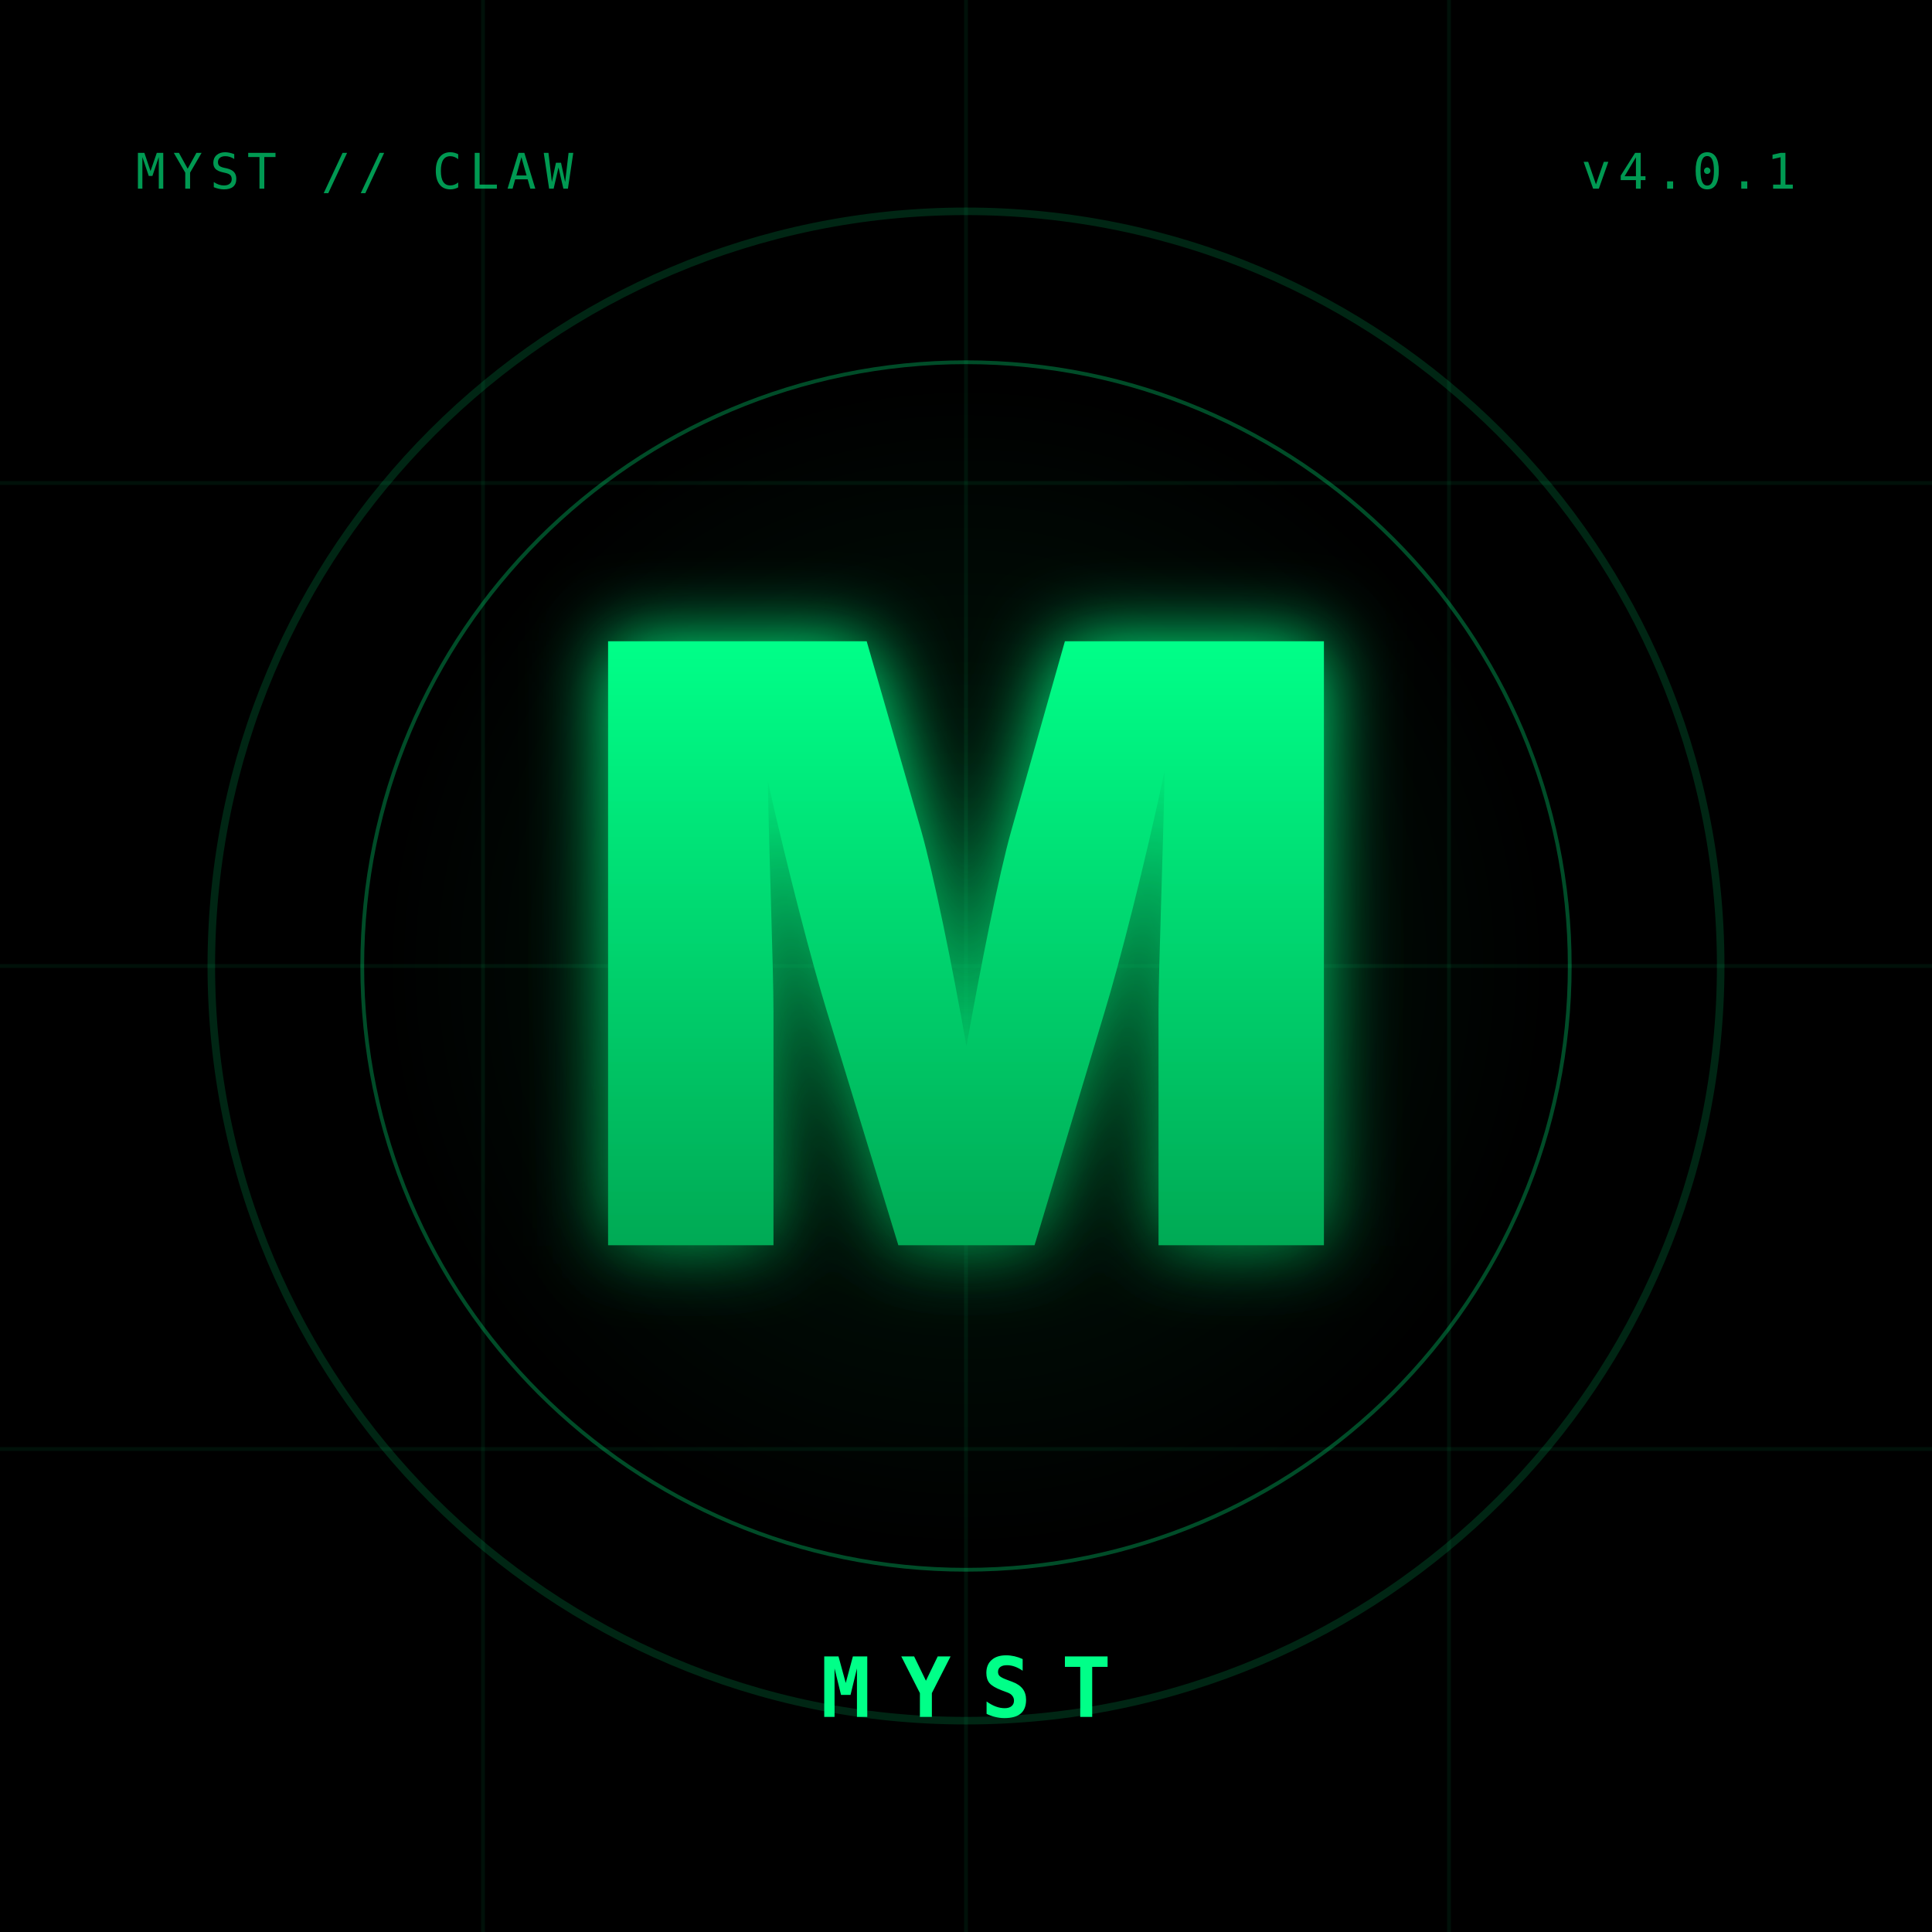
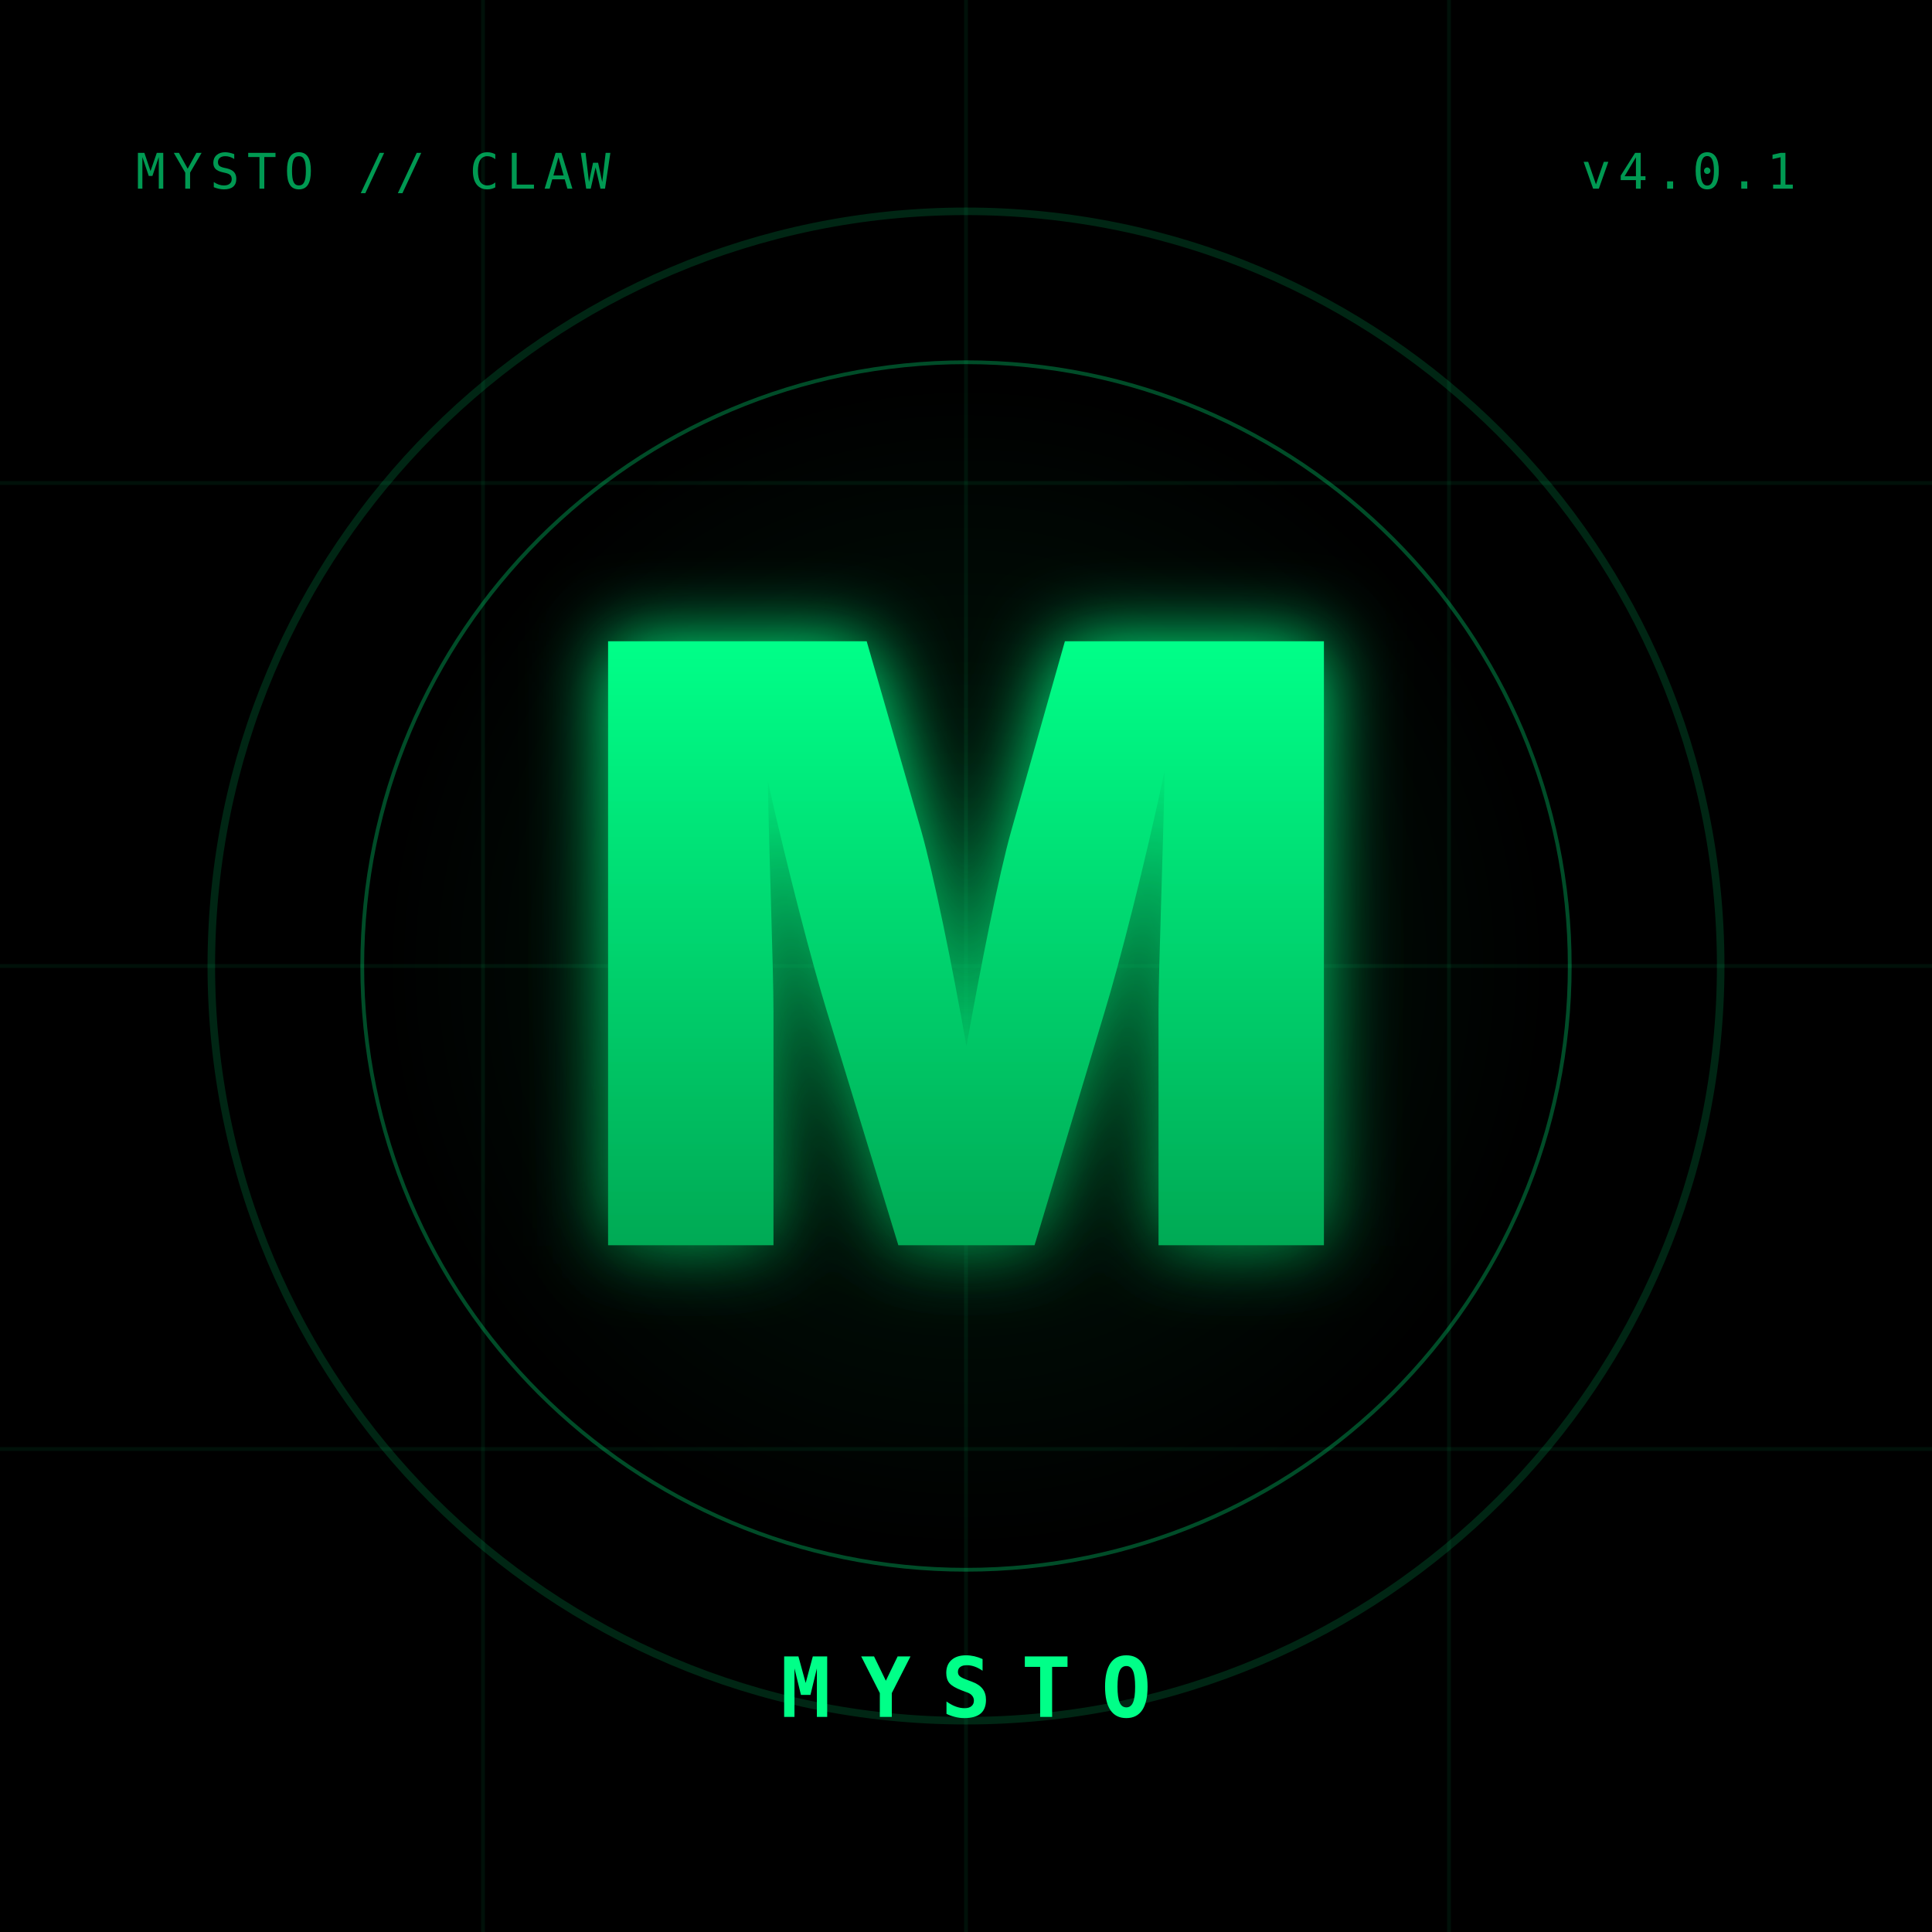
<svg xmlns="http://www.w3.org/2000/svg" viewBox="0 0 512 512" width="512" height="512">
  <defs>
    <radialGradient id="bg" cx="50%" cy="50%" r="50%">
      <stop offset="0%" stop-color="#001a0d" />
      <stop offset="60%" stop-color="#000000" />
      <stop offset="100%" stop-color="#000000" />
    </radialGradient>
    <linearGradient id="acc" x1="0%" y1="0%" x2="0%" y2="100%">
      <stop offset="0%" stop-color="#00ff88" />
      <stop offset="100%" stop-color="#00aa55" />
    </linearGradient>
    <filter id="glow" x="-50%" y="-50%" width="200%" height="200%">
      <feGaussianBlur stdDeviation="10" result="blur" />
      <feMerge>
        <feMergeNode in="blur" />
        <feMergeNode in="SourceGraphic" />
      </feMerge>
    </filter>
  </defs>
  <rect width="512" height="512" fill="url(#bg)" />
  <g stroke="#00ff88" stroke-opacity="0.07" stroke-width="1">
    <line x1="0" y1="128" x2="512" y2="128" />
    <line x1="0" y1="256" x2="512" y2="256" />
    <line x1="0" y1="384" x2="512" y2="384" />
    <line x1="128" y1="0" x2="128" y2="512" />
    <line x1="256" y1="0" x2="256" y2="512" />
    <line x1="384" y1="0" x2="384" y2="512" />
  </g>
  <circle cx="256" cy="256" r="200" fill="none" stroke="#00ff88" stroke-opacity="0.15" stroke-width="2" />
  <circle cx="256" cy="256" r="160" fill="none" stroke="#00ff88" stroke-opacity="0.3" stroke-width="1" />
  <text x="256" y="330" text-anchor="middle" font-family="Inter, Arial, sans-serif" font-size="220" font-weight="900" fill="url(#acc)" filter="url(#glow)">M</text>
-   <text x="256" y="455" text-anchor="middle" font-family="monospace" font-size="22" font-weight="700" fill="#00ff88" letter-spacing="8">MYST</text>
-   <text x="36" y="50" font-family="monospace" font-size="13" fill="#00ff88" opacity="0.6" letter-spacing="2">MYST // CLAW</text>
+   <text x="256" y="455" text-anchor="middle" font-family="monospace" font-size="22" font-weight="700" fill="#00ff88" letter-spacing="8">MYSTO</text>
+   <text x="36" y="50" font-family="monospace" font-size="13" fill="#00ff88" opacity="0.6" letter-spacing="2">MYSTO // CLAW</text>
  <text x="476" y="50" text-anchor="end" font-family="monospace" font-size="13" fill="#00ff88" opacity="0.6" letter-spacing="2">v4.0.1</text>
</svg>
